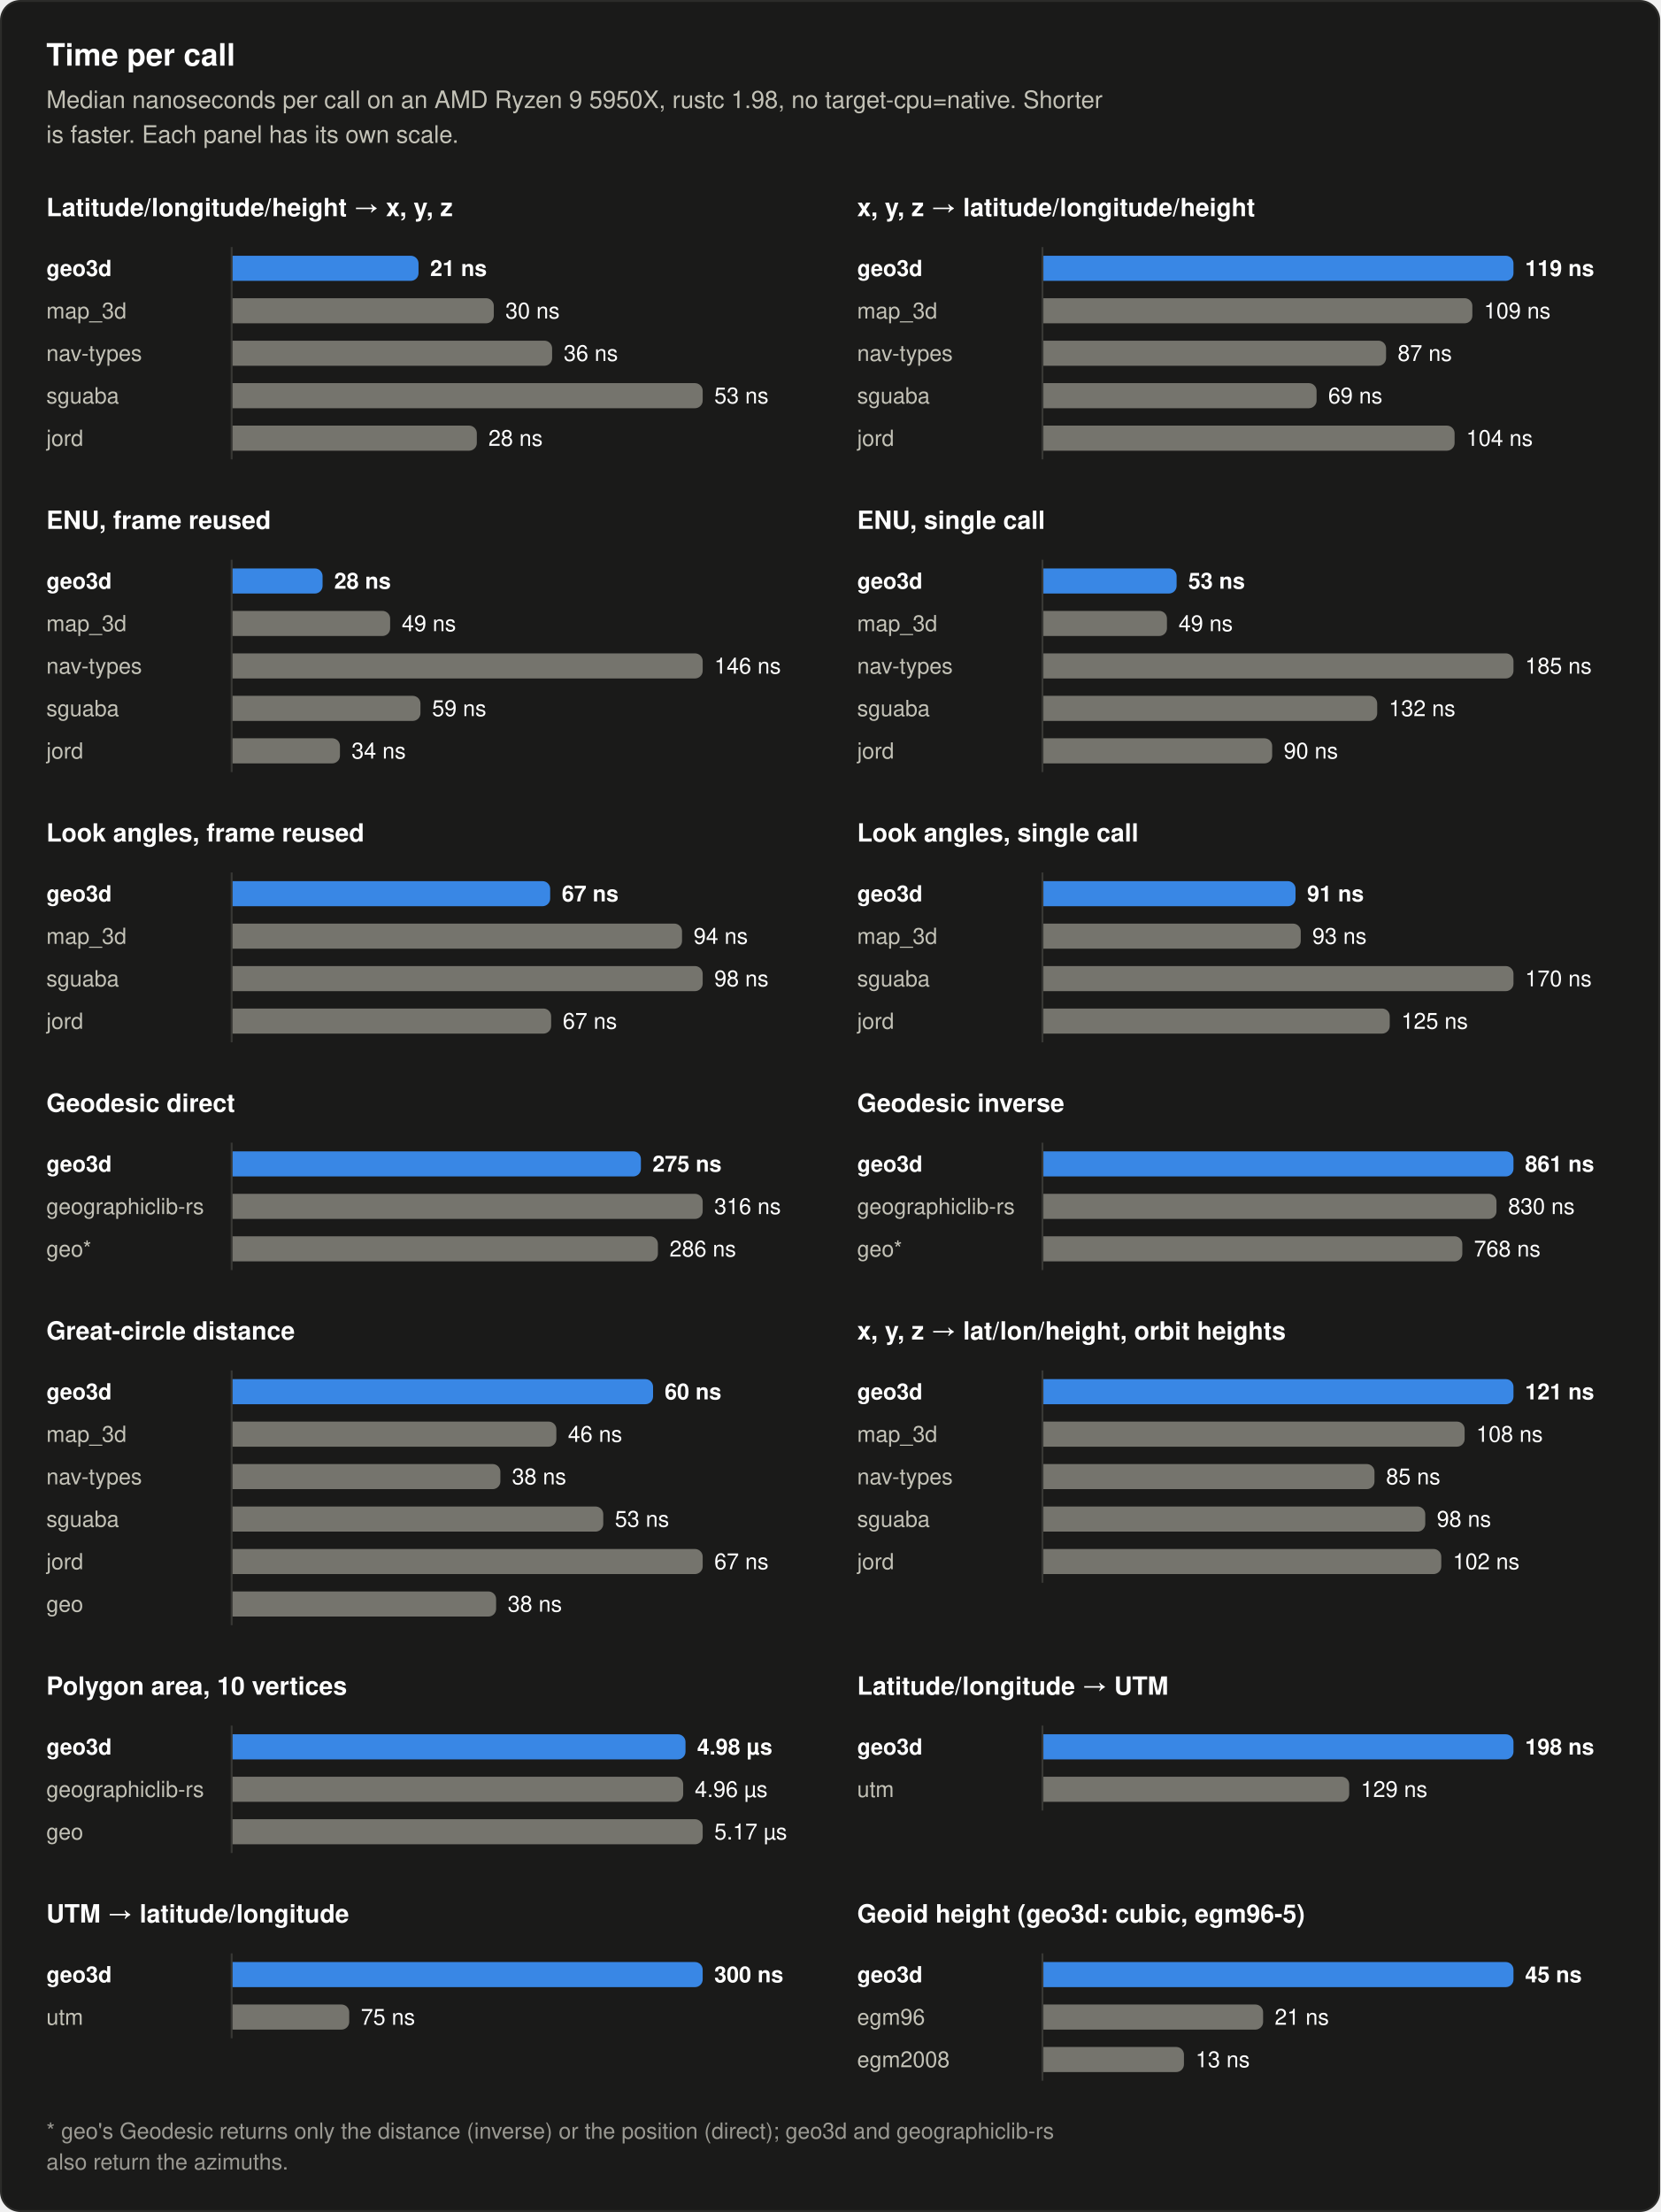
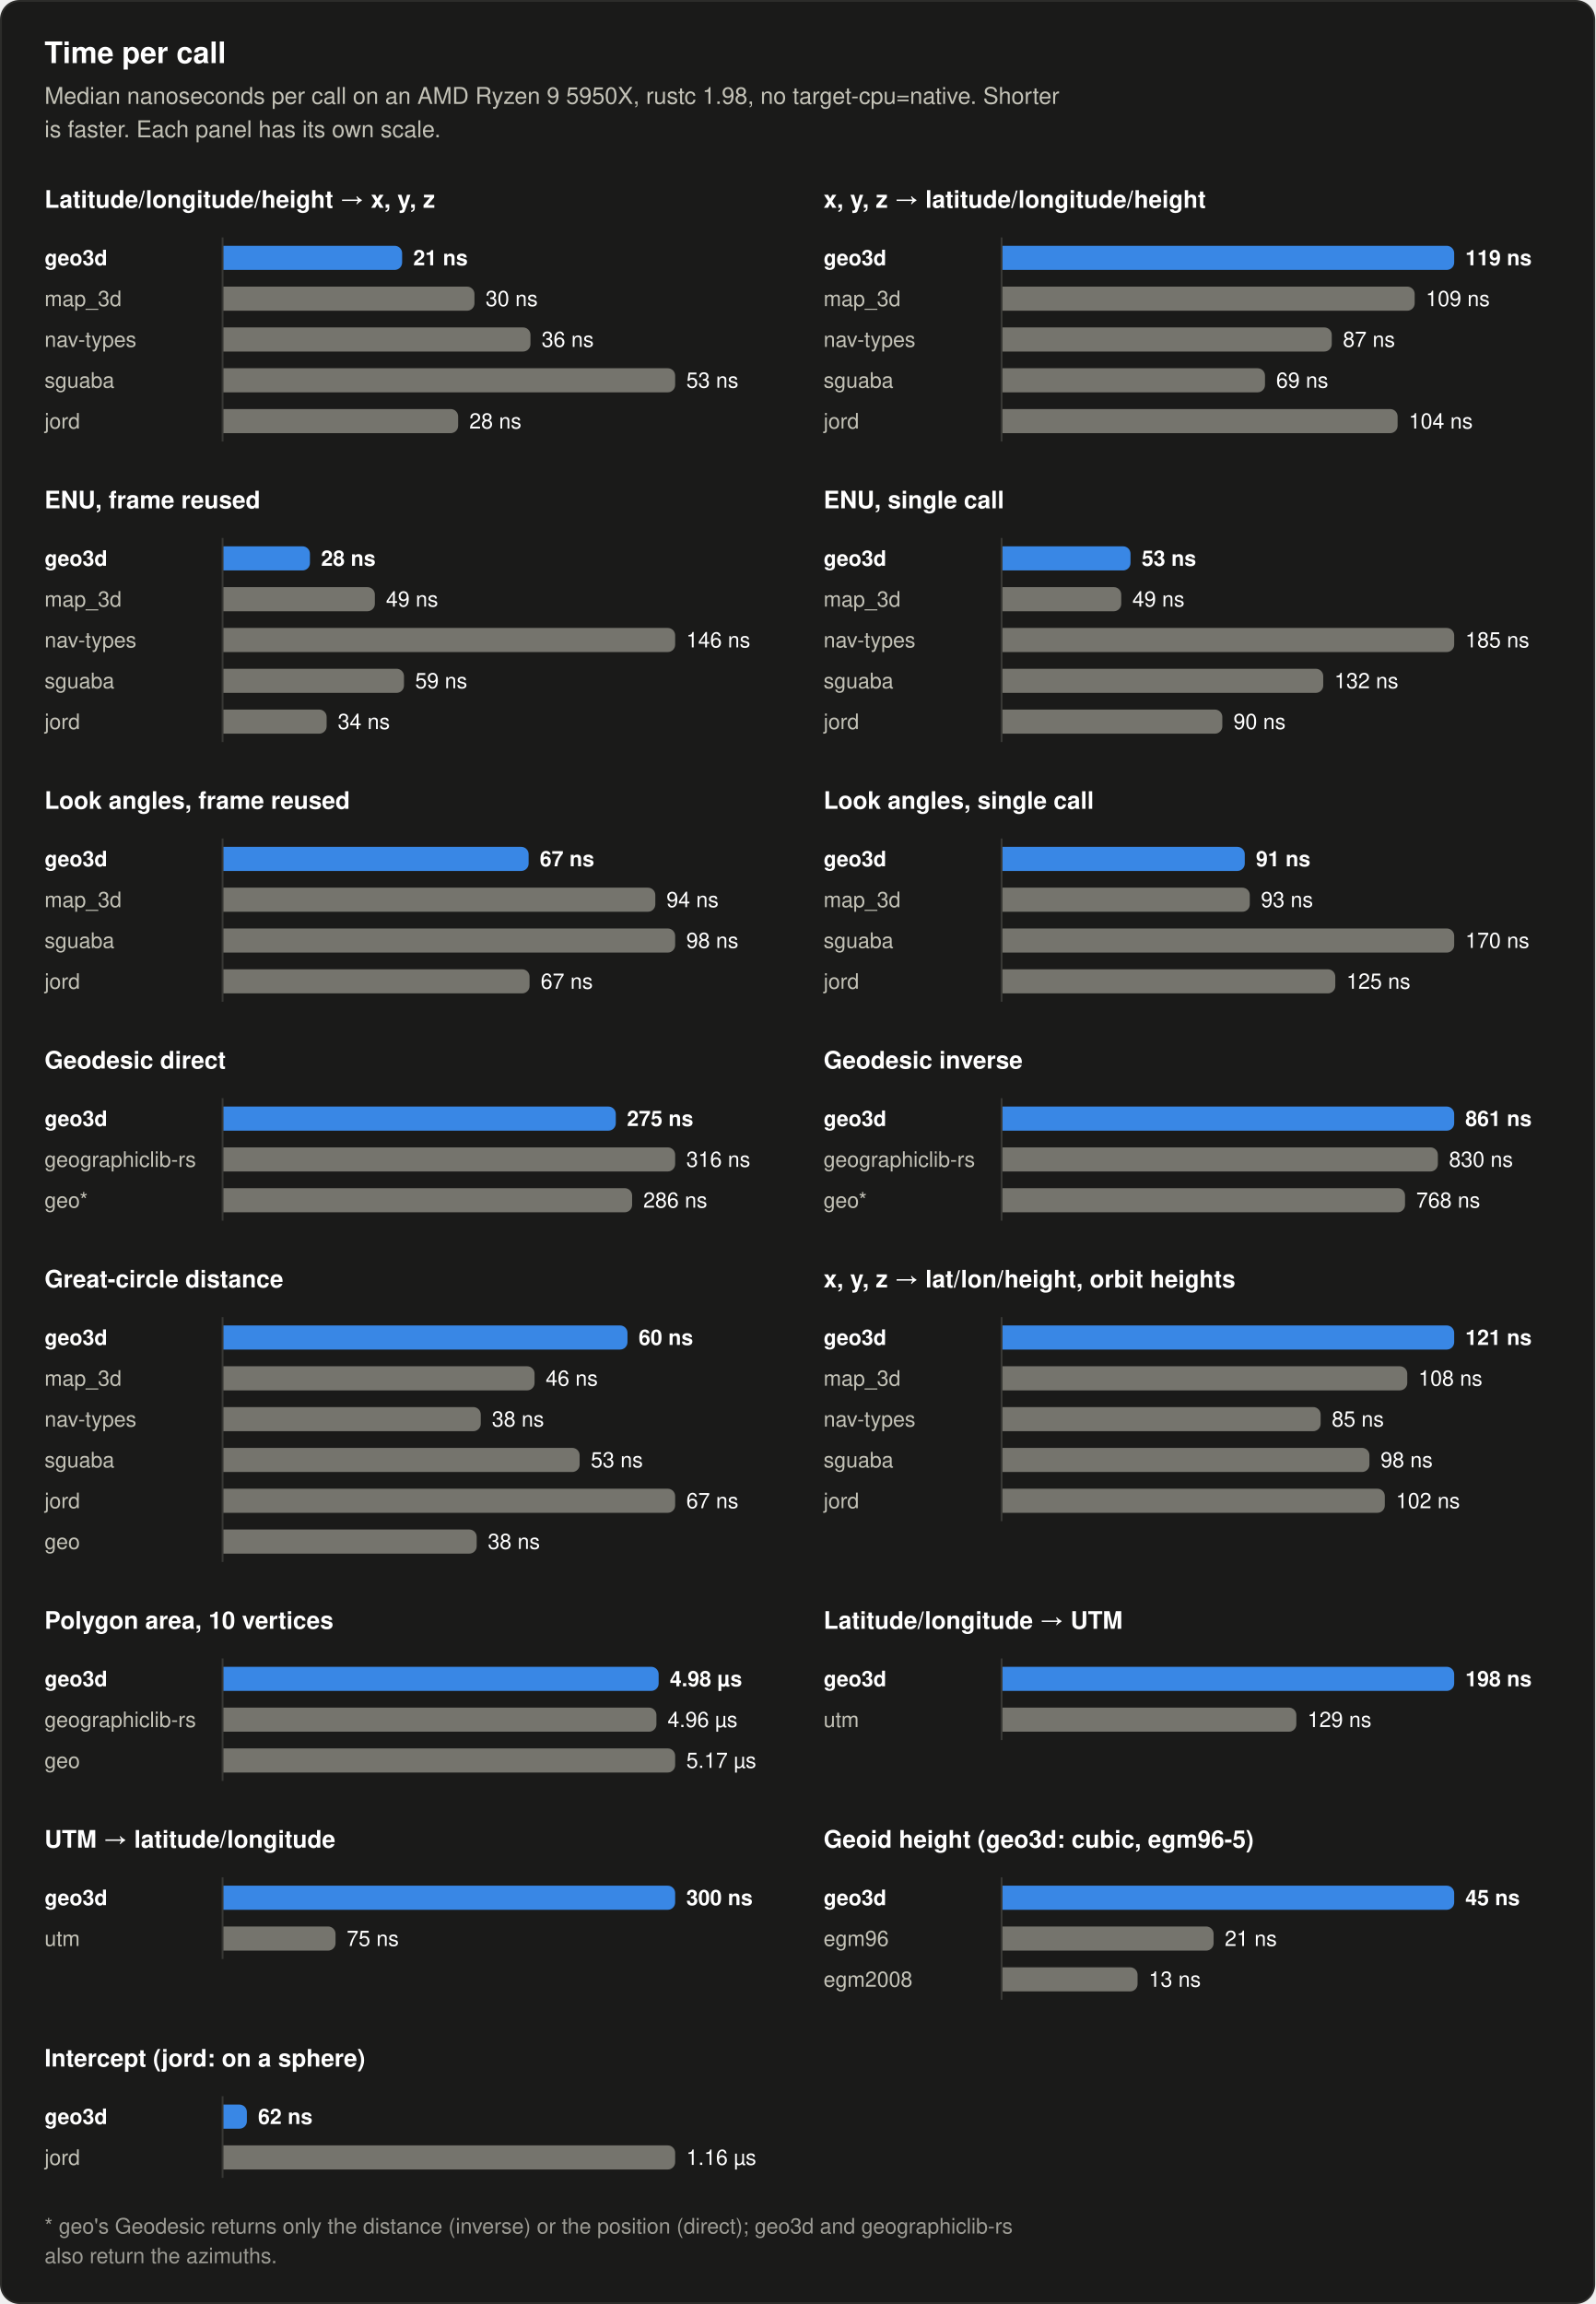
- <svg xmlns="http://www.w3.org/2000/svg" width="860" height="1146" viewBox="0 0 860 1146" font-family="system-ui, -apple-system, 'Segoe UI', Helvetica, Arial, sans-serif" role="img" aria-label="Time per call for 14 operations; geo3d is fastest in 3 and tied in 3">
-   <rect x="0.5" y="0.5" width="859" height="1145" rx="10" fill="#1a1a19" stroke="#2c2c2a" />
+ <svg xmlns="http://www.w3.org/2000/svg" width="860" height="1242" viewBox="0 0 860 1242" font-family="system-ui, -apple-system, 'Segoe UI', Helvetica, Arial, sans-serif" role="img" aria-label="Time per call for 15 operations; geo3d is fastest in 4 and tied in 3">
+   <rect x="0.5" y="0.5" width="859" height="1241" rx="10" fill="#1a1a19" stroke="#2c2c2a" />
  <text x="24.0" y="34.0" font-size="16" font-weight="600" fill="#ffffff" text-anchor="start">Time per call</text>
  <text x="24.0" y="56.0" font-size="12.5" font-weight="400" fill="#c3c2b7" text-anchor="start">Median nanoseconds per call on an AMD Ryzen 9 5950X, rustc 1.98, no target-cpu=native. Shorter</text>
  <text x="24.0" y="74.0" font-size="12.5" font-weight="400" fill="#c3c2b7" text-anchor="start">is faster. Each panel has its own scale.</text>
  <text x="24.0" y="112.0" font-size="13" font-weight="600" fill="#ffffff" text-anchor="start">Latitude/longitude/height → x, y, z</text>
  <text x="24.0" y="143.0" font-size="11.5" font-weight="600" fill="#ffffff" text-anchor="start">geo3d</text>
  <path d="M120.0,132.5 H212.8 A4.0,4.0 0 0 1 216.8,136.5 V141.5 A4.0,4.0 0 0 1 212.8,145.5 H120.0 Z" fill="#3987e5" />
  <text x="222.8" y="143.0" font-size="11.5" font-weight="600" fill="#ffffff" text-anchor="start">21 ns</text>
  <text x="24.0" y="165.0" font-size="11.5" font-weight="400" fill="#c3c2b7" text-anchor="start">map_3d</text>
  <path d="M120.0,154.5 H251.8 A4.0,4.0 0 0 1 255.8,158.5 V163.5 A4.0,4.0 0 0 1 251.8,167.5 H120.0 Z" fill="#75746d" />
  <text x="261.8" y="165.0" font-size="11.5" font-weight="400" fill="#ffffff" text-anchor="start">30 ns</text>
  <text x="24.0" y="187.0" font-size="11.5" font-weight="400" fill="#c3c2b7" text-anchor="start">nav-types</text>
  <path d="M120.0,176.5 H282.0 A4.0,4.0 0 0 1 286.0,180.5 V185.5 A4.0,4.0 0 0 1 282.0,189.5 H120.0 Z" fill="#75746d" />
  <text x="292.0" y="187.0" font-size="11.5" font-weight="400" fill="#ffffff" text-anchor="start">36 ns</text>
  <text x="24.0" y="209.0" font-size="11.5" font-weight="400" fill="#c3c2b7" text-anchor="start">sguaba</text>
  <path d="M120.0,198.5 H360.0 A4.0,4.0 0 0 1 364.0,202.5 V207.5 A4.0,4.0 0 0 1 360.0,211.5 H120.0 Z" fill="#75746d" />
  <text x="370.0" y="209.0" font-size="11.5" font-weight="400" fill="#ffffff" text-anchor="start">53 ns</text>
  <text x="24.0" y="231.0" font-size="11.5" font-weight="400" fill="#c3c2b7" text-anchor="start">jord</text>
  <path d="M120.0,220.5 H243.0 A4.0,4.0 0 0 1 247.0,224.5 V229.5 A4.0,4.0 0 0 1 243.0,233.5 H120.0 Z" fill="#75746d" />
  <text x="253.0" y="231.0" font-size="11.5" font-weight="400" fill="#ffffff" text-anchor="start">28 ns</text>
  <line x1="120.0" y1="128" x2="120.0" y2="238" stroke="#383835" />
  <text x="444.0" y="112.0" font-size="13" font-weight="600" fill="#ffffff" text-anchor="start">x, y, z → latitude/longitude/height</text>
  <text x="444.0" y="143.0" font-size="11.5" font-weight="600" fill="#ffffff" text-anchor="start">geo3d</text>
  <path d="M540.0,132.5 H780.0 A4.0,4.0 0 0 1 784.0,136.5 V141.5 A4.0,4.0 0 0 1 780.0,145.5 H540.0 Z" fill="#3987e5" />
  <text x="790.0" y="143.0" font-size="11.5" font-weight="600" fill="#ffffff" text-anchor="start">119 ns</text>
  <text x="444.0" y="165.0" font-size="11.5" font-weight="400" fill="#c3c2b7" text-anchor="start">map_3d</text>
  <path d="M540.0,154.5 H758.7 A4.0,4.0 0 0 1 762.7,158.5 V163.5 A4.0,4.0 0 0 1 758.7,167.5 H540.0 Z" fill="#75746d" />
  <text x="768.7" y="165.0" font-size="11.5" font-weight="400" fill="#ffffff" text-anchor="start">109 ns</text>
  <text x="444.0" y="187.0" font-size="11.5" font-weight="400" fill="#c3c2b7" text-anchor="start">nav-types</text>
  <path d="M540.0,176.5 H714.0 A4.0,4.0 0 0 1 718.0,180.5 V185.5 A4.0,4.0 0 0 1 714.0,189.5 H540.0 Z" fill="#75746d" />
  <text x="724.0" y="187.0" font-size="11.5" font-weight="400" fill="#ffffff" text-anchor="start">87 ns</text>
  <text x="444.0" y="209.0" font-size="11.5" font-weight="400" fill="#c3c2b7" text-anchor="start">sguaba</text>
  <path d="M540.0,198.5 H678.0 A4.0,4.0 0 0 1 682.0,202.5 V207.5 A4.0,4.0 0 0 1 678.0,211.5 H540.0 Z" fill="#75746d" />
  <text x="688.0" y="209.0" font-size="11.5" font-weight="400" fill="#ffffff" text-anchor="start">69 ns</text>
  <text x="444.0" y="231.0" font-size="11.5" font-weight="400" fill="#c3c2b7" text-anchor="start">jord</text>
  <path d="M540.0,220.5 H749.5 A4.0,4.0 0 0 1 753.5,224.5 V229.5 A4.0,4.0 0 0 1 749.5,233.5 H540.0 Z" fill="#75746d" />
  <text x="759.5" y="231.0" font-size="11.5" font-weight="400" fill="#ffffff" text-anchor="start">104 ns</text>
  <line x1="540.0" y1="128" x2="540.0" y2="238" stroke="#383835" />
  <text x="24.0" y="274.0" font-size="13" font-weight="600" fill="#ffffff" text-anchor="start">ENU, frame reused</text>
  <text x="24.0" y="305.0" font-size="11.5" font-weight="600" fill="#ffffff" text-anchor="start">geo3d</text>
  <path d="M120.0,294.5 H163.1 A4.0,4.0 0 0 1 167.1,298.5 V303.5 A4.0,4.0 0 0 1 163.1,307.5 H120.0 Z" fill="#3987e5" />
  <text x="173.1" y="305.0" font-size="11.5" font-weight="600" fill="#ffffff" text-anchor="start">28 ns</text>
  <text x="24.0" y="327.0" font-size="11.5" font-weight="400" fill="#c3c2b7" text-anchor="start">map_3d</text>
  <path d="M120.0,316.5 H198.1 A4.0,4.0 0 0 1 202.1,320.5 V325.5 A4.0,4.0 0 0 1 198.1,329.5 H120.0 Z" fill="#75746d" />
  <text x="208.1" y="327.0" font-size="11.5" font-weight="400" fill="#ffffff" text-anchor="start">49 ns</text>
  <text x="24.0" y="349.0" font-size="11.5" font-weight="400" fill="#c3c2b7" text-anchor="start">nav-types</text>
  <path d="M120.0,338.5 H360.0 A4.0,4.0 0 0 1 364.0,342.5 V347.5 A4.0,4.0 0 0 1 360.0,351.5 H120.0 Z" fill="#75746d" />
  <text x="370.0" y="349.0" font-size="11.5" font-weight="400" fill="#ffffff" text-anchor="start">146 ns</text>
  <text x="24.0" y="371.0" font-size="11.5" font-weight="400" fill="#c3c2b7" text-anchor="start">sguaba</text>
  <path d="M120.0,360.5 H213.8 A4.0,4.0 0 0 1 217.8,364.5 V369.5 A4.0,4.0 0 0 1 213.8,373.5 H120.0 Z" fill="#75746d" />
  <text x="223.8" y="371.0" font-size="11.5" font-weight="400" fill="#ffffff" text-anchor="start">59 ns</text>
  <text x="24.0" y="393.0" font-size="11.5" font-weight="400" fill="#c3c2b7" text-anchor="start">jord</text>
  <path d="M120.0,382.5 H172.1 A4.0,4.0 0 0 1 176.1,386.5 V391.5 A4.0,4.0 0 0 1 172.1,395.5 H120.0 Z" fill="#75746d" />
  <text x="182.1" y="393.0" font-size="11.5" font-weight="400" fill="#ffffff" text-anchor="start">34 ns</text>
  <line x1="120.0" y1="290" x2="120.0" y2="400" stroke="#383835" />
  <text x="444.0" y="274.0" font-size="13" font-weight="600" fill="#ffffff" text-anchor="start">ENU, single call</text>
  <text x="444.0" y="305.0" font-size="11.5" font-weight="600" fill="#ffffff" text-anchor="start">geo3d</text>
  <path d="M540.0,294.5 H605.5 A4.0,4.0 0 0 1 609.5,298.5 V303.5 A4.0,4.0 0 0 1 605.5,307.5 H540.0 Z" fill="#3987e5" />
  <text x="615.5" y="305.0" font-size="11.5" font-weight="600" fill="#ffffff" text-anchor="start">53 ns</text>
  <text x="444.0" y="327.0" font-size="11.5" font-weight="400" fill="#c3c2b7" text-anchor="start">map_3d</text>
  <path d="M540.0,316.5 H600.5 A4.0,4.0 0 0 1 604.5,320.5 V325.5 A4.0,4.0 0 0 1 600.5,329.5 H540.0 Z" fill="#75746d" />
  <text x="610.5" y="327.0" font-size="11.5" font-weight="400" fill="#ffffff" text-anchor="start">49 ns</text>
  <text x="444.0" y="349.0" font-size="11.5" font-weight="400" fill="#c3c2b7" text-anchor="start">nav-types</text>
  <path d="M540.0,338.5 H780.0 A4.0,4.0 0 0 1 784.0,342.5 V347.5 A4.0,4.0 0 0 1 780.0,351.5 H540.0 Z" fill="#75746d" />
  <text x="790.0" y="349.0" font-size="11.5" font-weight="400" fill="#ffffff" text-anchor="start">185 ns</text>
  <text x="444.0" y="371.0" font-size="11.5" font-weight="400" fill="#c3c2b7" text-anchor="start">sguaba</text>
  <path d="M540.0,360.5 H709.4 A4.0,4.0 0 0 1 713.4,364.5 V369.5 A4.0,4.0 0 0 1 709.4,373.5 H540.0 Z" fill="#75746d" />
  <text x="719.4" y="371.0" font-size="11.5" font-weight="400" fill="#ffffff" text-anchor="start">132 ns</text>
  <text x="444.0" y="393.0" font-size="11.5" font-weight="400" fill="#c3c2b7" text-anchor="start">jord</text>
  <path d="M540.0,382.5 H655.0 A4.0,4.0 0 0 1 659.0,386.5 V391.5 A4.0,4.0 0 0 1 655.0,395.5 H540.0 Z" fill="#75746d" />
  <text x="665.0" y="393.0" font-size="11.5" font-weight="400" fill="#ffffff" text-anchor="start">90 ns</text>
  <line x1="540.0" y1="290" x2="540.0" y2="400" stroke="#383835" />
  <text x="24.0" y="436.0" font-size="13" font-weight="600" fill="#ffffff" text-anchor="start">Look angles, frame reused</text>
  <text x="24.0" y="467.0" font-size="11.5" font-weight="600" fill="#ffffff" text-anchor="start">geo3d</text>
  <path d="M120.0,456.5 H281.0 A4.0,4.0 0 0 1 285.0,460.5 V465.5 A4.0,4.0 0 0 1 281.0,469.5 H120.0 Z" fill="#3987e5" />
  <text x="291.0" y="467.0" font-size="11.5" font-weight="600" fill="#ffffff" text-anchor="start">67 ns</text>
  <text x="24.0" y="489.0" font-size="11.5" font-weight="400" fill="#c3c2b7" text-anchor="start">map_3d</text>
  <path d="M120.0,478.5 H349.3 A4.0,4.0 0 0 1 353.3,482.5 V487.5 A4.0,4.0 0 0 1 349.3,491.5 H120.0 Z" fill="#75746d" />
  <text x="359.3" y="489.0" font-size="11.5" font-weight="400" fill="#ffffff" text-anchor="start">94 ns</text>
  <text x="24.0" y="511.0" font-size="11.5" font-weight="400" fill="#c3c2b7" text-anchor="start">sguaba</text>
  <path d="M120.0,500.5 H360.0 A4.0,4.0 0 0 1 364.0,504.5 V509.5 A4.0,4.0 0 0 1 360.0,513.5 H120.0 Z" fill="#75746d" />
  <text x="370.0" y="511.0" font-size="11.5" font-weight="400" fill="#ffffff" text-anchor="start">98 ns</text>
  <text x="24.0" y="533.0" font-size="11.5" font-weight="400" fill="#c3c2b7" text-anchor="start">jord</text>
  <path d="M120.0,522.5 H281.5 A4.0,4.0 0 0 1 285.5,526.5 V531.5 A4.0,4.0 0 0 1 281.5,535.5 H120.0 Z" fill="#75746d" />
  <text x="291.5" y="533.0" font-size="11.5" font-weight="400" fill="#ffffff" text-anchor="start">67 ns</text>
  <line x1="120.0" y1="452" x2="120.0" y2="540" stroke="#383835" />
  <text x="444.0" y="436.0" font-size="13" font-weight="600" fill="#ffffff" text-anchor="start">Look angles, single call</text>
  <text x="444.0" y="467.0" font-size="11.5" font-weight="600" fill="#ffffff" text-anchor="start">geo3d</text>
  <path d="M540.0,456.5 H667.1 A4.0,4.0 0 0 1 671.1,460.5 V465.5 A4.0,4.0 0 0 1 667.1,469.5 H540.0 Z" fill="#3987e5" />
  <text x="677.1" y="467.0" font-size="11.5" font-weight="600" fill="#ffffff" text-anchor="start">91 ns</text>
  <text x="444.0" y="489.0" font-size="11.5" font-weight="400" fill="#c3c2b7" text-anchor="start">map_3d</text>
  <path d="M540.0,478.5 H669.8 A4.0,4.0 0 0 1 673.8,482.5 V487.5 A4.0,4.0 0 0 1 669.8,491.5 H540.0 Z" fill="#75746d" />
  <text x="679.8" y="489.0" font-size="11.5" font-weight="400" fill="#ffffff" text-anchor="start">93 ns</text>
  <text x="444.0" y="511.0" font-size="11.5" font-weight="400" fill="#c3c2b7" text-anchor="start">sguaba</text>
  <path d="M540.0,500.5 H780.0 A4.0,4.0 0 0 1 784.0,504.5 V509.5 A4.0,4.0 0 0 1 780.0,513.5 H540.0 Z" fill="#75746d" />
  <text x="790.0" y="511.0" font-size="11.5" font-weight="400" fill="#ffffff" text-anchor="start">170 ns</text>
  <text x="444.0" y="533.0" font-size="11.5" font-weight="400" fill="#c3c2b7" text-anchor="start">jord</text>
  <path d="M540.0,522.5 H715.9 A4.0,4.0 0 0 1 719.9,526.5 V531.5 A4.0,4.0 0 0 1 715.9,535.5 H540.0 Z" fill="#75746d" />
  <text x="725.9" y="533.0" font-size="11.5" font-weight="400" fill="#ffffff" text-anchor="start">125 ns</text>
  <line x1="540.0" y1="452" x2="540.0" y2="540" stroke="#383835" />
  <text x="24.0" y="576.0" font-size="13" font-weight="600" fill="#ffffff" text-anchor="start">Geodesic direct</text>
  <text x="24.0" y="607.0" font-size="11.5" font-weight="600" fill="#ffffff" text-anchor="start">geo3d</text>
  <path d="M120.0,596.5 H328.0 A4.0,4.0 0 0 1 332.0,600.5 V605.5 A4.0,4.0 0 0 1 328.0,609.5 H120.0 Z" fill="#3987e5" />
  <text x="338.0" y="607.0" font-size="11.5" font-weight="600" fill="#ffffff" text-anchor="start">275 ns</text>
  <text x="24.0" y="629.0" font-size="11.5" font-weight="400" fill="#c3c2b7" text-anchor="start">geographiclib-rs</text>
  <path d="M120.0,618.5 H360.0 A4.0,4.0 0 0 1 364.0,622.5 V627.5 A4.0,4.0 0 0 1 360.0,631.5 H120.0 Z" fill="#75746d" />
  <text x="370.0" y="629.0" font-size="11.5" font-weight="400" fill="#ffffff" text-anchor="start">316 ns</text>
  <text x="24.0" y="651.0" font-size="11.5" font-weight="400" fill="#c3c2b7" text-anchor="start">geo*</text>
  <path d="M120.0,640.5 H336.8 A4.0,4.0 0 0 1 340.8,644.5 V649.5 A4.0,4.0 0 0 1 336.8,653.5 H120.0 Z" fill="#75746d" />
  <text x="346.8" y="651.0" font-size="11.5" font-weight="400" fill="#ffffff" text-anchor="start">286 ns</text>
  <line x1="120.0" y1="592" x2="120.0" y2="658" stroke="#383835" />
  <text x="444.0" y="576.0" font-size="13" font-weight="600" fill="#ffffff" text-anchor="start">Geodesic inverse</text>
  <text x="444.0" y="607.0" font-size="11.5" font-weight="600" fill="#ffffff" text-anchor="start">geo3d</text>
  <path d="M540.0,596.5 H780.0 A4.0,4.0 0 0 1 784.0,600.5 V605.5 A4.0,4.0 0 0 1 780.0,609.5 H540.0 Z" fill="#3987e5" />
  <text x="790.0" y="607.0" font-size="11.5" font-weight="600" fill="#ffffff" text-anchor="start">861 ns</text>
  <text x="444.0" y="629.0" font-size="11.5" font-weight="400" fill="#c3c2b7" text-anchor="start">geographiclib-rs</text>
  <path d="M540.0,618.5 H771.2 A4.0,4.0 0 0 1 775.2,622.5 V627.5 A4.0,4.0 0 0 1 771.2,631.5 H540.0 Z" fill="#75746d" />
  <text x="781.2" y="629.0" font-size="11.5" font-weight="400" fill="#ffffff" text-anchor="start">830 ns</text>
  <text x="444.0" y="651.0" font-size="11.5" font-weight="400" fill="#c3c2b7" text-anchor="start">geo*</text>
  <path d="M540.0,640.5 H753.5 A4.0,4.0 0 0 1 757.5,644.5 V649.5 A4.0,4.0 0 0 1 753.5,653.5 H540.0 Z" fill="#75746d" />
  <text x="763.5" y="651.0" font-size="11.5" font-weight="400" fill="#ffffff" text-anchor="start">768 ns</text>
  <line x1="540.0" y1="592" x2="540.0" y2="658" stroke="#383835" />
  <text x="24.0" y="694.0" font-size="13" font-weight="600" fill="#ffffff" text-anchor="start">Great-circle distance</text>
  <text x="24.0" y="725.0" font-size="11.5" font-weight="600" fill="#ffffff" text-anchor="start">geo3d</text>
  <path d="M120.0,714.5 H334.3 A4.0,4.0 0 0 1 338.3,718.5 V723.5 A4.0,4.0 0 0 1 334.3,727.5 H120.0 Z" fill="#3987e5" />
  <text x="344.3" y="725.0" font-size="11.5" font-weight="600" fill="#ffffff" text-anchor="start">60 ns</text>
  <text x="24.0" y="747.0" font-size="11.5" font-weight="400" fill="#c3c2b7" text-anchor="start">map_3d</text>
  <path d="M120.0,736.5 H284.2 A4.0,4.0 0 0 1 288.2,740.5 V745.5 A4.0,4.0 0 0 1 284.2,749.5 H120.0 Z" fill="#75746d" />
  <text x="294.2" y="747.0" font-size="11.5" font-weight="400" fill="#ffffff" text-anchor="start">46 ns</text>
  <text x="24.0" y="769.0" font-size="11.5" font-weight="400" fill="#c3c2b7" text-anchor="start">nav-types</text>
  <path d="M120.0,758.5 H255.2 A4.0,4.0 0 0 1 259.2,762.5 V767.5 A4.0,4.0 0 0 1 255.2,771.5 H120.0 Z" fill="#75746d" />
  <text x="265.2" y="769.0" font-size="11.5" font-weight="400" fill="#ffffff" text-anchor="start">38 ns</text>
  <text x="24.0" y="791.0" font-size="11.5" font-weight="400" fill="#c3c2b7" text-anchor="start">sguaba</text>
  <path d="M120.0,780.5 H308.5 A4.0,4.0 0 0 1 312.5,784.5 V789.5 A4.0,4.0 0 0 1 308.5,793.5 H120.0 Z" fill="#75746d" />
  <text x="318.5" y="791.0" font-size="11.5" font-weight="400" fill="#ffffff" text-anchor="start">53 ns</text>
  <text x="24.0" y="813.0" font-size="11.5" font-weight="400" fill="#c3c2b7" text-anchor="start">jord</text>
  <path d="M120.0,802.5 H360.0 A4.0,4.0 0 0 1 364.0,806.5 V811.5 A4.0,4.0 0 0 1 360.0,815.5 H120.0 Z" fill="#75746d" />
  <text x="370.0" y="813.0" font-size="11.5" font-weight="400" fill="#ffffff" text-anchor="start">67 ns</text>
  <text x="24.0" y="835.0" font-size="11.5" font-weight="400" fill="#c3c2b7" text-anchor="start">geo</text>
  <path d="M120.0,824.5 H253.0 A4.0,4.0 0 0 1 257.0,828.5 V833.5 A4.0,4.0 0 0 1 253.0,837.5 H120.0 Z" fill="#75746d" />
  <text x="263.0" y="835.0" font-size="11.5" font-weight="400" fill="#ffffff" text-anchor="start">38 ns</text>
  <line x1="120.0" y1="710" x2="120.0" y2="842" stroke="#383835" />
  <text x="444.0" y="694.0" font-size="13" font-weight="600" fill="#ffffff" text-anchor="start">x, y, z → lat/lon/height, orbit heights</text>
  <text x="444.0" y="725.0" font-size="11.5" font-weight="600" fill="#ffffff" text-anchor="start">geo3d</text>
  <path d="M540.0,714.5 H780.0 A4.0,4.0 0 0 1 784.0,718.5 V723.5 A4.0,4.0 0 0 1 780.0,727.5 H540.0 Z" fill="#3987e5" />
  <text x="790.0" y="725.0" font-size="11.5" font-weight="600" fill="#ffffff" text-anchor="start">121 ns</text>
  <text x="444.0" y="747.0" font-size="11.5" font-weight="400" fill="#c3c2b7" text-anchor="start">map_3d</text>
  <path d="M540.0,736.5 H754.7 A4.0,4.0 0 0 1 758.7,740.5 V745.5 A4.0,4.0 0 0 1 754.7,749.5 H540.0 Z" fill="#75746d" />
  <text x="764.7" y="747.0" font-size="11.5" font-weight="400" fill="#ffffff" text-anchor="start">108 ns</text>
  <text x="444.0" y="769.0" font-size="11.5" font-weight="400" fill="#c3c2b7" text-anchor="start">nav-types</text>
  <path d="M540.0,758.5 H708.0 A4.0,4.0 0 0 1 712.0,762.5 V767.5 A4.0,4.0 0 0 1 708.0,771.5 H540.0 Z" fill="#75746d" />
  <text x="718.0" y="769.0" font-size="11.5" font-weight="400" fill="#ffffff" text-anchor="start">85 ns</text>
  <text x="444.0" y="791.0" font-size="11.5" font-weight="400" fill="#c3c2b7" text-anchor="start">sguaba</text>
  <path d="M540.0,780.5 H734.3 A4.0,4.0 0 0 1 738.3,784.5 V789.5 A4.0,4.0 0 0 1 734.3,793.5 H540.0 Z" fill="#75746d" />
  <text x="744.3" y="791.0" font-size="11.5" font-weight="400" fill="#ffffff" text-anchor="start">98 ns</text>
  <text x="444.0" y="813.0" font-size="11.5" font-weight="400" fill="#c3c2b7" text-anchor="start">jord</text>
  <path d="M540.0,802.5 H742.6 A4.0,4.0 0 0 1 746.6,806.5 V811.5 A4.0,4.0 0 0 1 742.6,815.5 H540.0 Z" fill="#75746d" />
  <text x="752.6" y="813.0" font-size="11.5" font-weight="400" fill="#ffffff" text-anchor="start">102 ns</text>
  <line x1="540.0" y1="710" x2="540.0" y2="820" stroke="#383835" />
  <text x="24.0" y="878.0" font-size="13" font-weight="600" fill="#ffffff" text-anchor="start">Polygon area, 10 vertices</text>
  <text x="24.0" y="909.0" font-size="11.5" font-weight="600" fill="#ffffff" text-anchor="start">geo3d</text>
  <path d="M120.0,898.5 H351.1 A4.0,4.0 0 0 1 355.1,902.5 V907.5 A4.0,4.0 0 0 1 351.1,911.5 H120.0 Z" fill="#3987e5" />
  <text x="361.1" y="909.0" font-size="11.5" font-weight="600" fill="#ffffff" text-anchor="start">4.98 µs</text>
  <text x="24.0" y="931.0" font-size="11.5" font-weight="400" fill="#c3c2b7" text-anchor="start">geographiclib-rs</text>
  <path d="M120.0,920.5 H349.9 A4.0,4.0 0 0 1 353.9,924.5 V929.5 A4.0,4.0 0 0 1 349.9,933.5 H120.0 Z" fill="#75746d" />
  <text x="359.9" y="931.0" font-size="11.5" font-weight="400" fill="#ffffff" text-anchor="start">4.96 µs</text>
  <text x="24.0" y="953.0" font-size="11.5" font-weight="400" fill="#c3c2b7" text-anchor="start">geo</text>
  <path d="M120.0,942.5 H360.0 A4.0,4.0 0 0 1 364.0,946.5 V951.5 A4.0,4.0 0 0 1 360.0,955.5 H120.0 Z" fill="#75746d" />
  <text x="370.0" y="953.0" font-size="11.5" font-weight="400" fill="#ffffff" text-anchor="start">5.17 µs</text>
  <line x1="120.0" y1="894" x2="120.0" y2="960" stroke="#383835" />
  <text x="444.0" y="878.0" font-size="13" font-weight="600" fill="#ffffff" text-anchor="start">Latitude/longitude → UTM</text>
  <text x="444.0" y="909.0" font-size="11.5" font-weight="600" fill="#ffffff" text-anchor="start">geo3d</text>
  <path d="M540.0,898.5 H780.0 A4.0,4.0 0 0 1 784.0,902.5 V907.5 A4.0,4.0 0 0 1 780.0,911.5 H540.0 Z" fill="#3987e5" />
  <text x="790.0" y="909.0" font-size="11.5" font-weight="600" fill="#ffffff" text-anchor="start">198 ns</text>
  <text x="444.0" y="931.0" font-size="11.5" font-weight="400" fill="#c3c2b7" text-anchor="start">utm</text>
  <path d="M540.0,920.5 H694.9 A4.0,4.0 0 0 1 698.9,924.5 V929.5 A4.0,4.0 0 0 1 694.9,933.5 H540.0 Z" fill="#75746d" />
  <text x="704.9" y="931.0" font-size="11.5" font-weight="400" fill="#ffffff" text-anchor="start">129 ns</text>
  <line x1="540.0" y1="894" x2="540.0" y2="938" stroke="#383835" />
  <text x="24.0" y="996.0" font-size="13" font-weight="600" fill="#ffffff" text-anchor="start">UTM → latitude/longitude</text>
  <text x="24.0" y="1027.0" font-size="11.5" font-weight="600" fill="#ffffff" text-anchor="start">geo3d</text>
  <path d="M120.0,1016.5 H360.0 A4.0,4.0 0 0 1 364.0,1020.5 V1025.5 A4.0,4.0 0 0 1 360.0,1029.5 H120.0 Z" fill="#3987e5" />
  <text x="370.0" y="1027.0" font-size="11.5" font-weight="600" fill="#ffffff" text-anchor="start">300 ns</text>
  <text x="24.0" y="1049.0" font-size="11.5" font-weight="400" fill="#c3c2b7" text-anchor="start">utm</text>
  <path d="M120.0,1038.5 H176.9 A4.0,4.0 0 0 1 180.9,1042.5 V1047.5 A4.0,4.0 0 0 1 176.9,1051.5 H120.0 Z" fill="#75746d" />
  <text x="186.9" y="1049.0" font-size="11.5" font-weight="400" fill="#ffffff" text-anchor="start">75 ns</text>
  <line x1="120.0" y1="1012" x2="120.0" y2="1056" stroke="#383835" />
  <text x="444.0" y="996.0" font-size="13" font-weight="600" fill="#ffffff" text-anchor="start">Geoid height (geo3d: cubic, egm96-5)</text>
  <text x="444.0" y="1027.0" font-size="11.5" font-weight="600" fill="#ffffff" text-anchor="start">geo3d</text>
  <path d="M540.0,1016.5 H780.0 A4.0,4.0 0 0 1 784.0,1020.5 V1025.5 A4.0,4.0 0 0 1 780.0,1029.5 H540.0 Z" fill="#3987e5" />
  <text x="790.0" y="1027.0" font-size="11.5" font-weight="600" fill="#ffffff" text-anchor="start">45 ns</text>
  <text x="444.0" y="1049.0" font-size="11.5" font-weight="400" fill="#c3c2b7" text-anchor="start">egm96</text>
  <path d="M540.0,1038.5 H650.3 A4.0,4.0 0 0 1 654.3,1042.5 V1047.5 A4.0,4.0 0 0 1 650.3,1051.5 H540.0 Z" fill="#75746d" />
  <text x="660.3" y="1049.0" font-size="11.5" font-weight="400" fill="#ffffff" text-anchor="start">21 ns</text>
  <text x="444.0" y="1071.0" font-size="11.5" font-weight="400" fill="#c3c2b7" text-anchor="start">egm2008</text>
  <path d="M540.0,1060.5 H609.3 A4.0,4.0 0 0 1 613.3,1064.5 V1069.5 A4.0,4.0 0 0 1 609.3,1073.5 H540.0 Z" fill="#75746d" />
  <text x="619.3" y="1071.0" font-size="11.5" font-weight="400" fill="#ffffff" text-anchor="start">13 ns</text>
  <line x1="540.0" y1="1012" x2="540.0" y2="1078" stroke="#383835" />
-   <text x="24.0" y="1108.0" font-size="11.5" font-weight="400" fill="#9b9a93" text-anchor="start">* geo's Geodesic returns only the distance (inverse) or the position (direct); geo3d and geographiclib-rs</text>
-   <text x="24.0" y="1124.0" font-size="11.5" font-weight="400" fill="#9b9a93" text-anchor="start">also return the azimuths.</text>
+   <text x="24.0" y="1114.0" font-size="13" font-weight="600" fill="#ffffff" text-anchor="start">Intercept (jord: on a sphere)</text>
+   <text x="24.0" y="1145.0" font-size="11.5" font-weight="600" fill="#ffffff" text-anchor="start">geo3d</text>
+   <path d="M120.0,1134.5 H129.1 A4.0,4.0 0 0 1 133.1,1138.5 V1143.5 A4.0,4.0 0 0 1 129.1,1147.5 H120.0 Z" fill="#3987e5" />
+   <text x="139.1" y="1145.0" font-size="11.5" font-weight="600" fill="#ffffff" text-anchor="start">62 ns</text>
+   <text x="24.0" y="1167.0" font-size="11.5" font-weight="400" fill="#c3c2b7" text-anchor="start">jord</text>
+   <path d="M120.0,1156.5 H360.0 A4.0,4.0 0 0 1 364.0,1160.5 V1165.5 A4.0,4.0 0 0 1 360.0,1169.5 H120.0 Z" fill="#75746d" />
+   <text x="370.0" y="1167.0" font-size="11.5" font-weight="400" fill="#ffffff" text-anchor="start">1.16 µs</text>
+   <line x1="120.0" y1="1130" x2="120.0" y2="1174" stroke="#383835" />
+   <text x="24.0" y="1204.0" font-size="11.5" font-weight="400" fill="#9b9a93" text-anchor="start">* geo's Geodesic returns only the distance (inverse) or the position (direct); geo3d and geographiclib-rs</text>
+   <text x="24.0" y="1220.0" font-size="11.5" font-weight="400" fill="#9b9a93" text-anchor="start">also return the azimuths.</text>
</svg>
